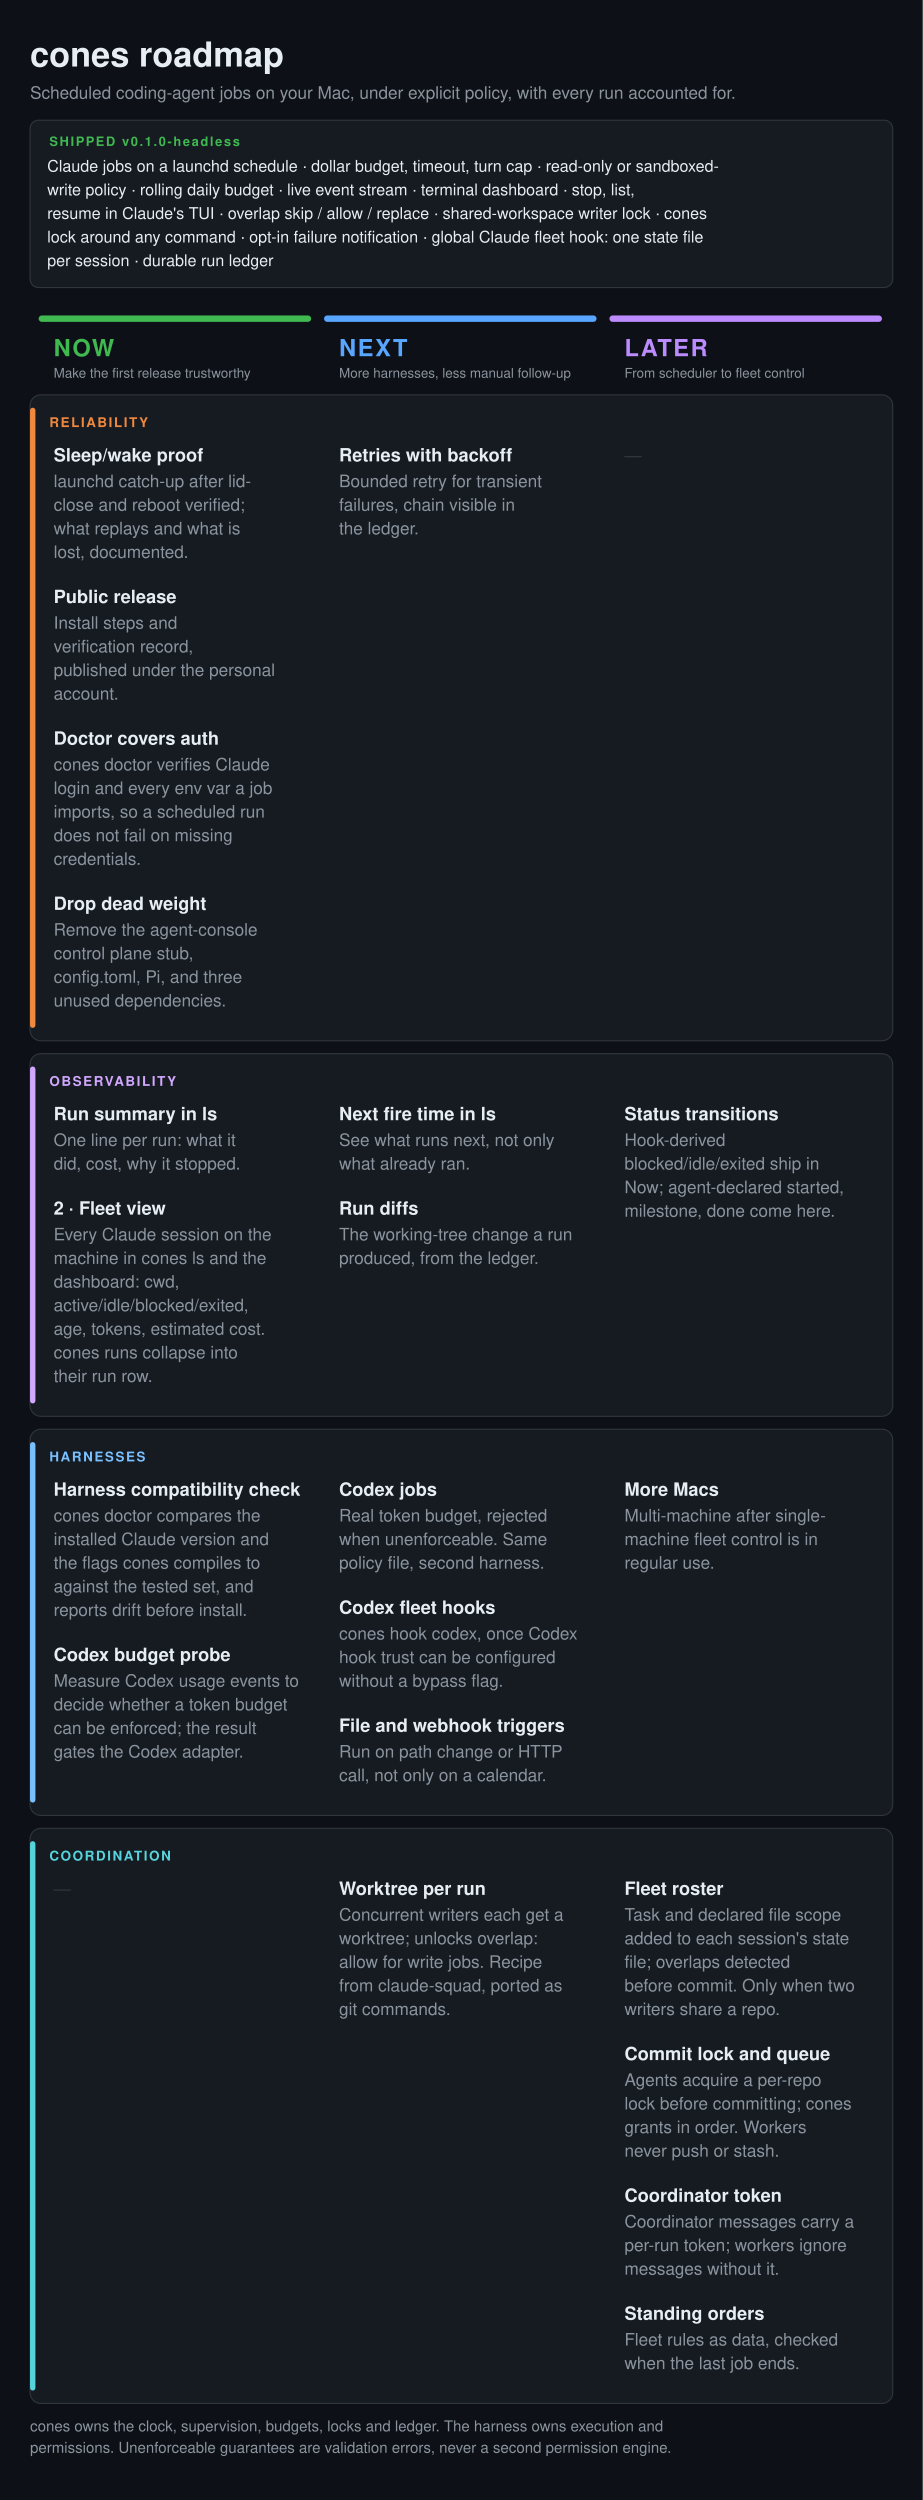
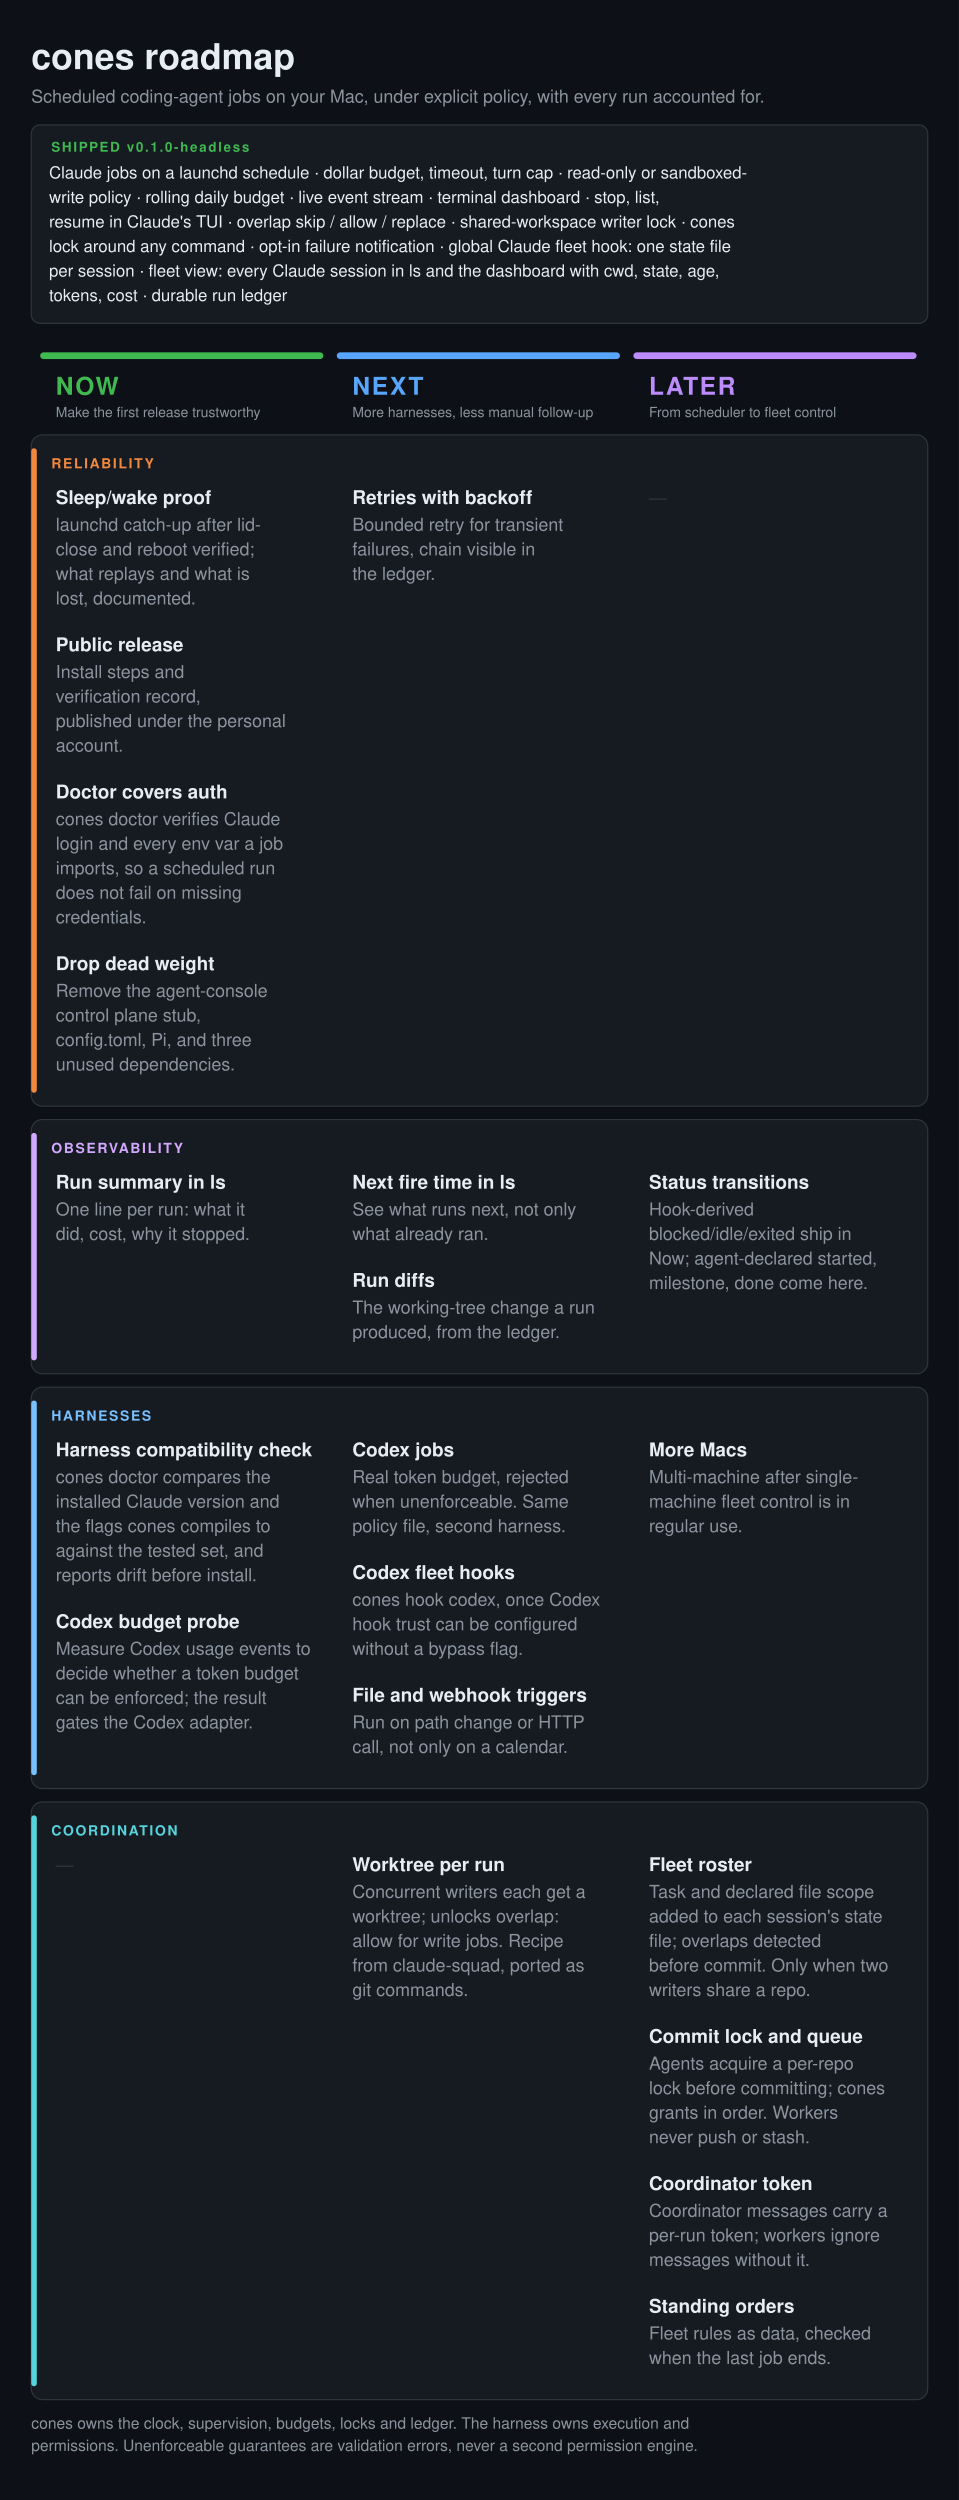
- <svg xmlns="http://www.w3.org/2000/svg" width="860" height="2330" viewBox="0 0 860 2330" font-family="-apple-system,BlinkMacSystemFont,Segoe UI,Helvetica,Arial,sans-serif">
-   <rect width="860" height="2330" fill="#0d1117" />
+ <svg xmlns="http://www.w3.org/2000/svg" width="860" height="2242" viewBox="0 0 860 2242" font-family="-apple-system,BlinkMacSystemFont,Segoe UI,Helvetica,Arial,sans-serif">
+   <rect width="860" height="2242" fill="#0d1117" />
  <text x="28" y="62" font-size="32" fill="#e6edf3" font-weight="700">cones roadmap</text>
  <text x="28" y="92" font-size="16" fill="#8b949e">Scheduled coding-agent jobs on your Mac, under explicit policy, with every run accounted for.</text>
-   <rect x="28" y="112" width="804" height="156" rx="8" fill="#161b22" stroke="#30363d" />
+   <rect x="28" y="112" width="804" height="178" rx="8" fill="#161b22" stroke="#30363d" />
  <text x="46" y="136" font-size="12" fill="#3fb950" font-weight="700" letter-spacing="1.5">SHIPPED  v0.1.0-headless</text>
  <text x="44" y="160" font-size="15" fill="#e6edf3">Claude jobs on a launchd schedule · dollar budget, timeout, turn cap · read-only or sandboxed-</text>
  <text x="44" y="182" font-size="15" fill="#e6edf3">write policy · rolling daily budget · live event stream · terminal dashboard · stop, list,</text>
  <text x="44" y="204" font-size="15" fill="#e6edf3">resume in Claude's TUI · overlap skip / allow / replace · shared-workspace writer lock · cones</text>
  <text x="44" y="226" font-size="15" fill="#e6edf3">lock around any command · opt-in failure notification · global Claude fleet hook: one state file</text>
-   <text x="44" y="248" font-size="15" fill="#e6edf3">per session · durable run ledger</text>
-   <rect x="36" y="294" width="254" height="6" rx="3" fill="#3fb950" />
-   <text x="50" y="332" font-size="22" fill="#3fb950" font-weight="800" letter-spacing="1.5">NOW</text>
-   <text x="50" y="352" font-size="12.5" fill="#8b949e">Make the first release trustworthy</text>
-   <rect x="302" y="294" width="254" height="6" rx="3" fill="#58a6ff" />
-   <text x="316" y="332" font-size="22" fill="#58a6ff" font-weight="800" letter-spacing="1.5">NEXT</text>
-   <text x="316" y="352" font-size="12.5" fill="#8b949e">More harnesses, less manual follow-up</text>
-   <rect x="568" y="294" width="254" height="6" rx="3" fill="#bc8cff" />
-   <text x="582" y="332" font-size="22" fill="#bc8cff" font-weight="800" letter-spacing="1.5">LATER</text>
-   <text x="582" y="352" font-size="12.5" fill="#8b949e">From scheduler to fleet control</text>
-   <rect x="28" y="368" width="804" height="602" rx="10" fill="#161b22" stroke="#30363d" />
-   <rect x="28" y="380" width="5" height="578" rx="2.5" fill="#f0883e" />
-   <text x="46" y="398" font-size="12.5" fill="#f0883e" font-weight="700" letter-spacing="1.5">RELIABILITY</text>
-   <text x="50" y="430" font-size="17" fill="#e6edf3" font-weight="700">Sleep/wake proof</text>
-   <text x="50" y="454" font-size="16" fill="#8b949e">launchd catch-up after lid-</text>
-   <text x="50" y="476" font-size="16" fill="#8b949e">close and reboot verified;</text>
-   <text x="50" y="498" font-size="16" fill="#8b949e">what replays and what is</text>
-   <text x="50" y="520" font-size="16" fill="#8b949e">lost, documented.</text>
-   <text x="50" y="562" font-size="17" fill="#e6edf3" font-weight="700">Public release</text>
-   <text x="50" y="586" font-size="16" fill="#8b949e">Install steps and</text>
-   <text x="50" y="608" font-size="16" fill="#8b949e">verification record,</text>
-   <text x="50" y="630" font-size="16" fill="#8b949e">published under the personal</text>
-   <text x="50" y="652" font-size="16" fill="#8b949e">account.</text>
-   <text x="50" y="694" font-size="17" fill="#e6edf3" font-weight="700">Doctor covers auth</text>
-   <text x="50" y="718" font-size="16" fill="#8b949e">cones doctor verifies Claude</text>
-   <text x="50" y="740" font-size="16" fill="#8b949e">login and every env var a job</text>
-   <text x="50" y="762" font-size="16" fill="#8b949e">imports, so a scheduled run</text>
-   <text x="50" y="784" font-size="16" fill="#8b949e">does not fail on missing</text>
-   <text x="50" y="806" font-size="16" fill="#8b949e">credentials.</text>
-   <text x="50" y="848" font-size="17" fill="#e6edf3" font-weight="700">Drop dead weight</text>
-   <text x="50" y="872" font-size="16" fill="#8b949e">Remove the agent-console</text>
-   <text x="50" y="894" font-size="16" fill="#8b949e">control plane stub,</text>
-   <text x="50" y="916" font-size="16" fill="#8b949e">config.toml, Pi, and three</text>
-   <text x="50" y="938" font-size="16" fill="#8b949e">unused dependencies.</text>
-   <text x="316" y="430" font-size="17" fill="#e6edf3" font-weight="700">Retries with backoff</text>
-   <text x="316" y="454" font-size="16" fill="#8b949e">Bounded retry for transient</text>
-   <text x="316" y="476" font-size="16" fill="#8b949e">failures, chain visible in</text>
-   <text x="316" y="498" font-size="16" fill="#8b949e">the ledger.</text>
-   <text x="582" y="430" font-size="16" fill="#30363d">—</text>
-   <rect x="28" y="982" width="804" height="338" rx="10" fill="#161b22" stroke="#30363d" />
-   <rect x="28" y="994" width="5" height="314" rx="2.5" fill="#d2a8ff" />
-   <text x="46" y="1012" font-size="12.5" fill="#d2a8ff" font-weight="700" letter-spacing="1.5">OBSERVABILITY</text>
-   <text x="50" y="1044" font-size="17" fill="#e6edf3" font-weight="700">Run summary in ls</text>
-   <text x="50" y="1068" font-size="16" fill="#8b949e">One line per run: what it</text>
-   <text x="50" y="1090" font-size="16" fill="#8b949e">did, cost, why it stopped.</text>
-   <text x="50" y="1132" font-size="17" fill="#e6edf3" font-weight="700">2 · Fleet view</text>
-   <text x="50" y="1156" font-size="16" fill="#8b949e">Every Claude session on the</text>
-   <text x="50" y="1178" font-size="16" fill="#8b949e">machine in cones ls and the</text>
-   <text x="50" y="1200" font-size="16" fill="#8b949e">dashboard: cwd,</text>
-   <text x="50" y="1222" font-size="16" fill="#8b949e">active/idle/blocked/exited,</text>
-   <text x="50" y="1244" font-size="16" fill="#8b949e">age, tokens, estimated cost.</text>
-   <text x="50" y="1266" font-size="16" fill="#8b949e">cones runs collapse into</text>
-   <text x="50" y="1288" font-size="16" fill="#8b949e">their run row.</text>
-   <text x="316" y="1044" font-size="17" fill="#e6edf3" font-weight="700">Next fire time in ls</text>
-   <text x="316" y="1068" font-size="16" fill="#8b949e">See what runs next, not only</text>
-   <text x="316" y="1090" font-size="16" fill="#8b949e">what already ran.</text>
-   <text x="316" y="1132" font-size="17" fill="#e6edf3" font-weight="700">Run diffs</text>
-   <text x="316" y="1156" font-size="16" fill="#8b949e">The working-tree change a run</text>
-   <text x="316" y="1178" font-size="16" fill="#8b949e">produced, from the ledger.</text>
-   <text x="582" y="1044" font-size="17" fill="#e6edf3" font-weight="700">Status transitions</text>
-   <text x="582" y="1068" font-size="16" fill="#8b949e">Hook-derived</text>
-   <text x="582" y="1090" font-size="16" fill="#8b949e">blocked/idle/exited ship in</text>
-   <text x="582" y="1112" font-size="16" fill="#8b949e">Now; agent-declared started,</text>
-   <text x="582" y="1134" font-size="16" fill="#8b949e">milestone, done come here.</text>
-   <rect x="28" y="1332" width="804" height="360" rx="10" fill="#161b22" stroke="#30363d" />
-   <rect x="28" y="1344" width="5" height="336" rx="2.5" fill="#79c0ff" />
-   <text x="46" y="1362" font-size="12.5" fill="#79c0ff" font-weight="700" letter-spacing="1.5">HARNESSES</text>
-   <text x="50" y="1394" font-size="17" fill="#e6edf3" font-weight="700">Harness compatibility check</text>
-   <text x="50" y="1418" font-size="16" fill="#8b949e">cones doctor compares the</text>
-   <text x="50" y="1440" font-size="16" fill="#8b949e">installed Claude version and</text>
-   <text x="50" y="1462" font-size="16" fill="#8b949e">the flags cones compiles to</text>
-   <text x="50" y="1484" font-size="16" fill="#8b949e">against the tested set, and</text>
-   <text x="50" y="1506" font-size="16" fill="#8b949e">reports drift before install.</text>
-   <text x="50" y="1548" font-size="17" fill="#e6edf3" font-weight="700">Codex budget probe</text>
-   <text x="50" y="1572" font-size="16" fill="#8b949e">Measure Codex usage events to</text>
-   <text x="50" y="1594" font-size="16" fill="#8b949e">decide whether a token budget</text>
-   <text x="50" y="1616" font-size="16" fill="#8b949e">can be enforced; the result</text>
-   <text x="50" y="1638" font-size="16" fill="#8b949e">gates the Codex adapter.</text>
-   <text x="316" y="1394" font-size="17" fill="#e6edf3" font-weight="700">Codex jobs</text>
-   <text x="316" y="1418" font-size="16" fill="#8b949e">Real token budget, rejected</text>
-   <text x="316" y="1440" font-size="16" fill="#8b949e">when unenforceable. Same</text>
-   <text x="316" y="1462" font-size="16" fill="#8b949e">policy file, second harness.</text>
-   <text x="316" y="1504" font-size="17" fill="#e6edf3" font-weight="700">Codex fleet hooks</text>
-   <text x="316" y="1528" font-size="16" fill="#8b949e">cones hook codex, once Codex</text>
-   <text x="316" y="1550" font-size="16" fill="#8b949e">hook trust can be configured</text>
-   <text x="316" y="1572" font-size="16" fill="#8b949e">without a bypass flag.</text>
-   <text x="316" y="1614" font-size="17" fill="#e6edf3" font-weight="700">File and webhook triggers</text>
-   <text x="316" y="1638" font-size="16" fill="#8b949e">Run on path change or HTTP</text>
-   <text x="316" y="1660" font-size="16" fill="#8b949e">call, not only on a calendar.</text>
-   <text x="582" y="1394" font-size="17" fill="#e6edf3" font-weight="700">More Macs</text>
-   <text x="582" y="1418" font-size="16" fill="#8b949e">Multi-machine after single-</text>
-   <text x="582" y="1440" font-size="16" fill="#8b949e">machine fleet control is in</text>
-   <text x="582" y="1462" font-size="16" fill="#8b949e">regular use.</text>
-   <rect x="28" y="1704" width="804" height="536" rx="10" fill="#161b22" stroke="#30363d" />
-   <rect x="28" y="1716" width="5" height="512" rx="2.5" fill="#56d4dd" />
-   <text x="46" y="1734" font-size="12.5" fill="#56d4dd" font-weight="700" letter-spacing="1.5">COORDINATION</text>
-   <text x="50" y="1766" font-size="16" fill="#30363d">—</text>
-   <text x="316" y="1766" font-size="17" fill="#e6edf3" font-weight="700">Worktree per run</text>
-   <text x="316" y="1790" font-size="16" fill="#8b949e">Concurrent writers each get a</text>
-   <text x="316" y="1812" font-size="16" fill="#8b949e">worktree; unlocks overlap:</text>
-   <text x="316" y="1834" font-size="16" fill="#8b949e">allow for write jobs. Recipe</text>
-   <text x="316" y="1856" font-size="16" fill="#8b949e">from claude-squad, ported as</text>
-   <text x="316" y="1878" font-size="16" fill="#8b949e">git commands.</text>
-   <text x="582" y="1766" font-size="17" fill="#e6edf3" font-weight="700">Fleet roster</text>
-   <text x="582" y="1790" font-size="16" fill="#8b949e">Task and declared file scope</text>
-   <text x="582" y="1812" font-size="16" fill="#8b949e">added to each session's state</text>
-   <text x="582" y="1834" font-size="16" fill="#8b949e">file; overlaps detected</text>
-   <text x="582" y="1856" font-size="16" fill="#8b949e">before commit. Only when two</text>
-   <text x="582" y="1878" font-size="16" fill="#8b949e">writers share a repo.</text>
-   <text x="582" y="1920" font-size="17" fill="#e6edf3" font-weight="700">Commit lock and queue</text>
-   <text x="582" y="1944" font-size="16" fill="#8b949e">Agents acquire a per-repo</text>
-   <text x="582" y="1966" font-size="16" fill="#8b949e">lock before committing; cones</text>
-   <text x="582" y="1988" font-size="16" fill="#8b949e">grants in order. Workers</text>
-   <text x="582" y="2010" font-size="16" fill="#8b949e">never push or stash.</text>
-   <text x="582" y="2052" font-size="17" fill="#e6edf3" font-weight="700">Coordinator token</text>
-   <text x="582" y="2076" font-size="16" fill="#8b949e">Coordinator messages carry a</text>
-   <text x="582" y="2098" font-size="16" fill="#8b949e">per-run token; workers ignore</text>
-   <text x="582" y="2120" font-size="16" fill="#8b949e">messages without it.</text>
-   <text x="582" y="2162" font-size="17" fill="#e6edf3" font-weight="700">Standing orders</text>
-   <text x="582" y="2186" font-size="16" fill="#8b949e">Fleet rules as data, checked</text>
-   <text x="582" y="2208" font-size="16" fill="#8b949e">when the last job ends.</text>
-   <text x="28" y="2266" font-size="14" fill="#8b949e">cones owns the clock, supervision, budgets, locks and ledger. The harness owns execution and</text>
-   <text x="28" y="2286" font-size="14" fill="#8b949e">permissions. Unenforceable guarantees are validation errors, never a second permission engine.</text>
+   <text x="44" y="248" font-size="15" fill="#e6edf3">per session · fleet view: every Claude session in ls and the dashboard with cwd, state, age,</text>
+   <text x="44" y="270" font-size="15" fill="#e6edf3">tokens, cost · durable run ledger</text>
+   <rect x="36" y="316" width="254" height="6" rx="3" fill="#3fb950" />
+   <text x="50" y="354" font-size="22" fill="#3fb950" font-weight="800" letter-spacing="1.5">NOW</text>
+   <text x="50" y="374" font-size="12.5" fill="#8b949e">Make the first release trustworthy</text>
+   <rect x="302" y="316" width="254" height="6" rx="3" fill="#58a6ff" />
+   <text x="316" y="354" font-size="22" fill="#58a6ff" font-weight="800" letter-spacing="1.5">NEXT</text>
+   <text x="316" y="374" font-size="12.5" fill="#8b949e">More harnesses, less manual follow-up</text>
+   <rect x="568" y="316" width="254" height="6" rx="3" fill="#bc8cff" />
+   <text x="582" y="354" font-size="22" fill="#bc8cff" font-weight="800" letter-spacing="1.5">LATER</text>
+   <text x="582" y="374" font-size="12.5" fill="#8b949e">From scheduler to fleet control</text>
+   <rect x="28" y="390" width="804" height="602" rx="10" fill="#161b22" stroke="#30363d" />
+   <rect x="28" y="402" width="5" height="578" rx="2.5" fill="#f0883e" />
+   <text x="46" y="420" font-size="12.5" fill="#f0883e" font-weight="700" letter-spacing="1.5">RELIABILITY</text>
+   <text x="50" y="452" font-size="17" fill="#e6edf3" font-weight="700">Sleep/wake proof</text>
+   <text x="50" y="476" font-size="16" fill="#8b949e">launchd catch-up after lid-</text>
+   <text x="50" y="498" font-size="16" fill="#8b949e">close and reboot verified;</text>
+   <text x="50" y="520" font-size="16" fill="#8b949e">what replays and what is</text>
+   <text x="50" y="542" font-size="16" fill="#8b949e">lost, documented.</text>
+   <text x="50" y="584" font-size="17" fill="#e6edf3" font-weight="700">Public release</text>
+   <text x="50" y="608" font-size="16" fill="#8b949e">Install steps and</text>
+   <text x="50" y="630" font-size="16" fill="#8b949e">verification record,</text>
+   <text x="50" y="652" font-size="16" fill="#8b949e">published under the personal</text>
+   <text x="50" y="674" font-size="16" fill="#8b949e">account.</text>
+   <text x="50" y="716" font-size="17" fill="#e6edf3" font-weight="700">Doctor covers auth</text>
+   <text x="50" y="740" font-size="16" fill="#8b949e">cones doctor verifies Claude</text>
+   <text x="50" y="762" font-size="16" fill="#8b949e">login and every env var a job</text>
+   <text x="50" y="784" font-size="16" fill="#8b949e">imports, so a scheduled run</text>
+   <text x="50" y="806" font-size="16" fill="#8b949e">does not fail on missing</text>
+   <text x="50" y="828" font-size="16" fill="#8b949e">credentials.</text>
+   <text x="50" y="870" font-size="17" fill="#e6edf3" font-weight="700">Drop dead weight</text>
+   <text x="50" y="894" font-size="16" fill="#8b949e">Remove the agent-console</text>
+   <text x="50" y="916" font-size="16" fill="#8b949e">control plane stub,</text>
+   <text x="50" y="938" font-size="16" fill="#8b949e">config.toml, Pi, and three</text>
+   <text x="50" y="960" font-size="16" fill="#8b949e">unused dependencies.</text>
+   <text x="316" y="452" font-size="17" fill="#e6edf3" font-weight="700">Retries with backoff</text>
+   <text x="316" y="476" font-size="16" fill="#8b949e">Bounded retry for transient</text>
+   <text x="316" y="498" font-size="16" fill="#8b949e">failures, chain visible in</text>
+   <text x="316" y="520" font-size="16" fill="#8b949e">the ledger.</text>
+   <text x="582" y="452" font-size="16" fill="#30363d">—</text>
+   <rect x="28" y="1004" width="804" height="228" rx="10" fill="#161b22" stroke="#30363d" />
+   <rect x="28" y="1016" width="5" height="204" rx="2.5" fill="#d2a8ff" />
+   <text x="46" y="1034" font-size="12.5" fill="#d2a8ff" font-weight="700" letter-spacing="1.5">OBSERVABILITY</text>
+   <text x="50" y="1066" font-size="17" fill="#e6edf3" font-weight="700">Run summary in ls</text>
+   <text x="50" y="1090" font-size="16" fill="#8b949e">One line per run: what it</text>
+   <text x="50" y="1112" font-size="16" fill="#8b949e">did, cost, why it stopped.</text>
+   <text x="316" y="1066" font-size="17" fill="#e6edf3" font-weight="700">Next fire time in ls</text>
+   <text x="316" y="1090" font-size="16" fill="#8b949e">See what runs next, not only</text>
+   <text x="316" y="1112" font-size="16" fill="#8b949e">what already ran.</text>
+   <text x="316" y="1154" font-size="17" fill="#e6edf3" font-weight="700">Run diffs</text>
+   <text x="316" y="1178" font-size="16" fill="#8b949e">The working-tree change a run</text>
+   <text x="316" y="1200" font-size="16" fill="#8b949e">produced, from the ledger.</text>
+   <text x="582" y="1066" font-size="17" fill="#e6edf3" font-weight="700">Status transitions</text>
+   <text x="582" y="1090" font-size="16" fill="#8b949e">Hook-derived</text>
+   <text x="582" y="1112" font-size="16" fill="#8b949e">blocked/idle/exited ship in</text>
+   <text x="582" y="1134" font-size="16" fill="#8b949e">Now; agent-declared started,</text>
+   <text x="582" y="1156" font-size="16" fill="#8b949e">milestone, done come here.</text>
+   <rect x="28" y="1244" width="804" height="360" rx="10" fill="#161b22" stroke="#30363d" />
+   <rect x="28" y="1256" width="5" height="336" rx="2.5" fill="#79c0ff" />
+   <text x="46" y="1274" font-size="12.5" fill="#79c0ff" font-weight="700" letter-spacing="1.5">HARNESSES</text>
+   <text x="50" y="1306" font-size="17" fill="#e6edf3" font-weight="700">Harness compatibility check</text>
+   <text x="50" y="1330" font-size="16" fill="#8b949e">cones doctor compares the</text>
+   <text x="50" y="1352" font-size="16" fill="#8b949e">installed Claude version and</text>
+   <text x="50" y="1374" font-size="16" fill="#8b949e">the flags cones compiles to</text>
+   <text x="50" y="1396" font-size="16" fill="#8b949e">against the tested set, and</text>
+   <text x="50" y="1418" font-size="16" fill="#8b949e">reports drift before install.</text>
+   <text x="50" y="1460" font-size="17" fill="#e6edf3" font-weight="700">Codex budget probe</text>
+   <text x="50" y="1484" font-size="16" fill="#8b949e">Measure Codex usage events to</text>
+   <text x="50" y="1506" font-size="16" fill="#8b949e">decide whether a token budget</text>
+   <text x="50" y="1528" font-size="16" fill="#8b949e">can be enforced; the result</text>
+   <text x="50" y="1550" font-size="16" fill="#8b949e">gates the Codex adapter.</text>
+   <text x="316" y="1306" font-size="17" fill="#e6edf3" font-weight="700">Codex jobs</text>
+   <text x="316" y="1330" font-size="16" fill="#8b949e">Real token budget, rejected</text>
+   <text x="316" y="1352" font-size="16" fill="#8b949e">when unenforceable. Same</text>
+   <text x="316" y="1374" font-size="16" fill="#8b949e">policy file, second harness.</text>
+   <text x="316" y="1416" font-size="17" fill="#e6edf3" font-weight="700">Codex fleet hooks</text>
+   <text x="316" y="1440" font-size="16" fill="#8b949e">cones hook codex, once Codex</text>
+   <text x="316" y="1462" font-size="16" fill="#8b949e">hook trust can be configured</text>
+   <text x="316" y="1484" font-size="16" fill="#8b949e">without a bypass flag.</text>
+   <text x="316" y="1526" font-size="17" fill="#e6edf3" font-weight="700">File and webhook triggers</text>
+   <text x="316" y="1550" font-size="16" fill="#8b949e">Run on path change or HTTP</text>
+   <text x="316" y="1572" font-size="16" fill="#8b949e">call, not only on a calendar.</text>
+   <text x="582" y="1306" font-size="17" fill="#e6edf3" font-weight="700">More Macs</text>
+   <text x="582" y="1330" font-size="16" fill="#8b949e">Multi-machine after single-</text>
+   <text x="582" y="1352" font-size="16" fill="#8b949e">machine fleet control is in</text>
+   <text x="582" y="1374" font-size="16" fill="#8b949e">regular use.</text>
+   <rect x="28" y="1616" width="804" height="536" rx="10" fill="#161b22" stroke="#30363d" />
+   <rect x="28" y="1628" width="5" height="512" rx="2.5" fill="#56d4dd" />
+   <text x="46" y="1646" font-size="12.5" fill="#56d4dd" font-weight="700" letter-spacing="1.5">COORDINATION</text>
+   <text x="50" y="1678" font-size="16" fill="#30363d">—</text>
+   <text x="316" y="1678" font-size="17" fill="#e6edf3" font-weight="700">Worktree per run</text>
+   <text x="316" y="1702" font-size="16" fill="#8b949e">Concurrent writers each get a</text>
+   <text x="316" y="1724" font-size="16" fill="#8b949e">worktree; unlocks overlap:</text>
+   <text x="316" y="1746" font-size="16" fill="#8b949e">allow for write jobs. Recipe</text>
+   <text x="316" y="1768" font-size="16" fill="#8b949e">from claude-squad, ported as</text>
+   <text x="316" y="1790" font-size="16" fill="#8b949e">git commands.</text>
+   <text x="582" y="1678" font-size="17" fill="#e6edf3" font-weight="700">Fleet roster</text>
+   <text x="582" y="1702" font-size="16" fill="#8b949e">Task and declared file scope</text>
+   <text x="582" y="1724" font-size="16" fill="#8b949e">added to each session's state</text>
+   <text x="582" y="1746" font-size="16" fill="#8b949e">file; overlaps detected</text>
+   <text x="582" y="1768" font-size="16" fill="#8b949e">before commit. Only when two</text>
+   <text x="582" y="1790" font-size="16" fill="#8b949e">writers share a repo.</text>
+   <text x="582" y="1832" font-size="17" fill="#e6edf3" font-weight="700">Commit lock and queue</text>
+   <text x="582" y="1856" font-size="16" fill="#8b949e">Agents acquire a per-repo</text>
+   <text x="582" y="1878" font-size="16" fill="#8b949e">lock before committing; cones</text>
+   <text x="582" y="1900" font-size="16" fill="#8b949e">grants in order. Workers</text>
+   <text x="582" y="1922" font-size="16" fill="#8b949e">never push or stash.</text>
+   <text x="582" y="1964" font-size="17" fill="#e6edf3" font-weight="700">Coordinator token</text>
+   <text x="582" y="1988" font-size="16" fill="#8b949e">Coordinator messages carry a</text>
+   <text x="582" y="2010" font-size="16" fill="#8b949e">per-run token; workers ignore</text>
+   <text x="582" y="2032" font-size="16" fill="#8b949e">messages without it.</text>
+   <text x="582" y="2074" font-size="17" fill="#e6edf3" font-weight="700">Standing orders</text>
+   <text x="582" y="2098" font-size="16" fill="#8b949e">Fleet rules as data, checked</text>
+   <text x="582" y="2120" font-size="16" fill="#8b949e">when the last job ends.</text>
+   <text x="28" y="2178" font-size="14" fill="#8b949e">cones owns the clock, supervision, budgets, locks and ledger. The harness owns execution and</text>
+   <text x="28" y="2198" font-size="14" fill="#8b949e">permissions. Unenforceable guarantees are validation errors, never a second permission engine.</text>
</svg>
